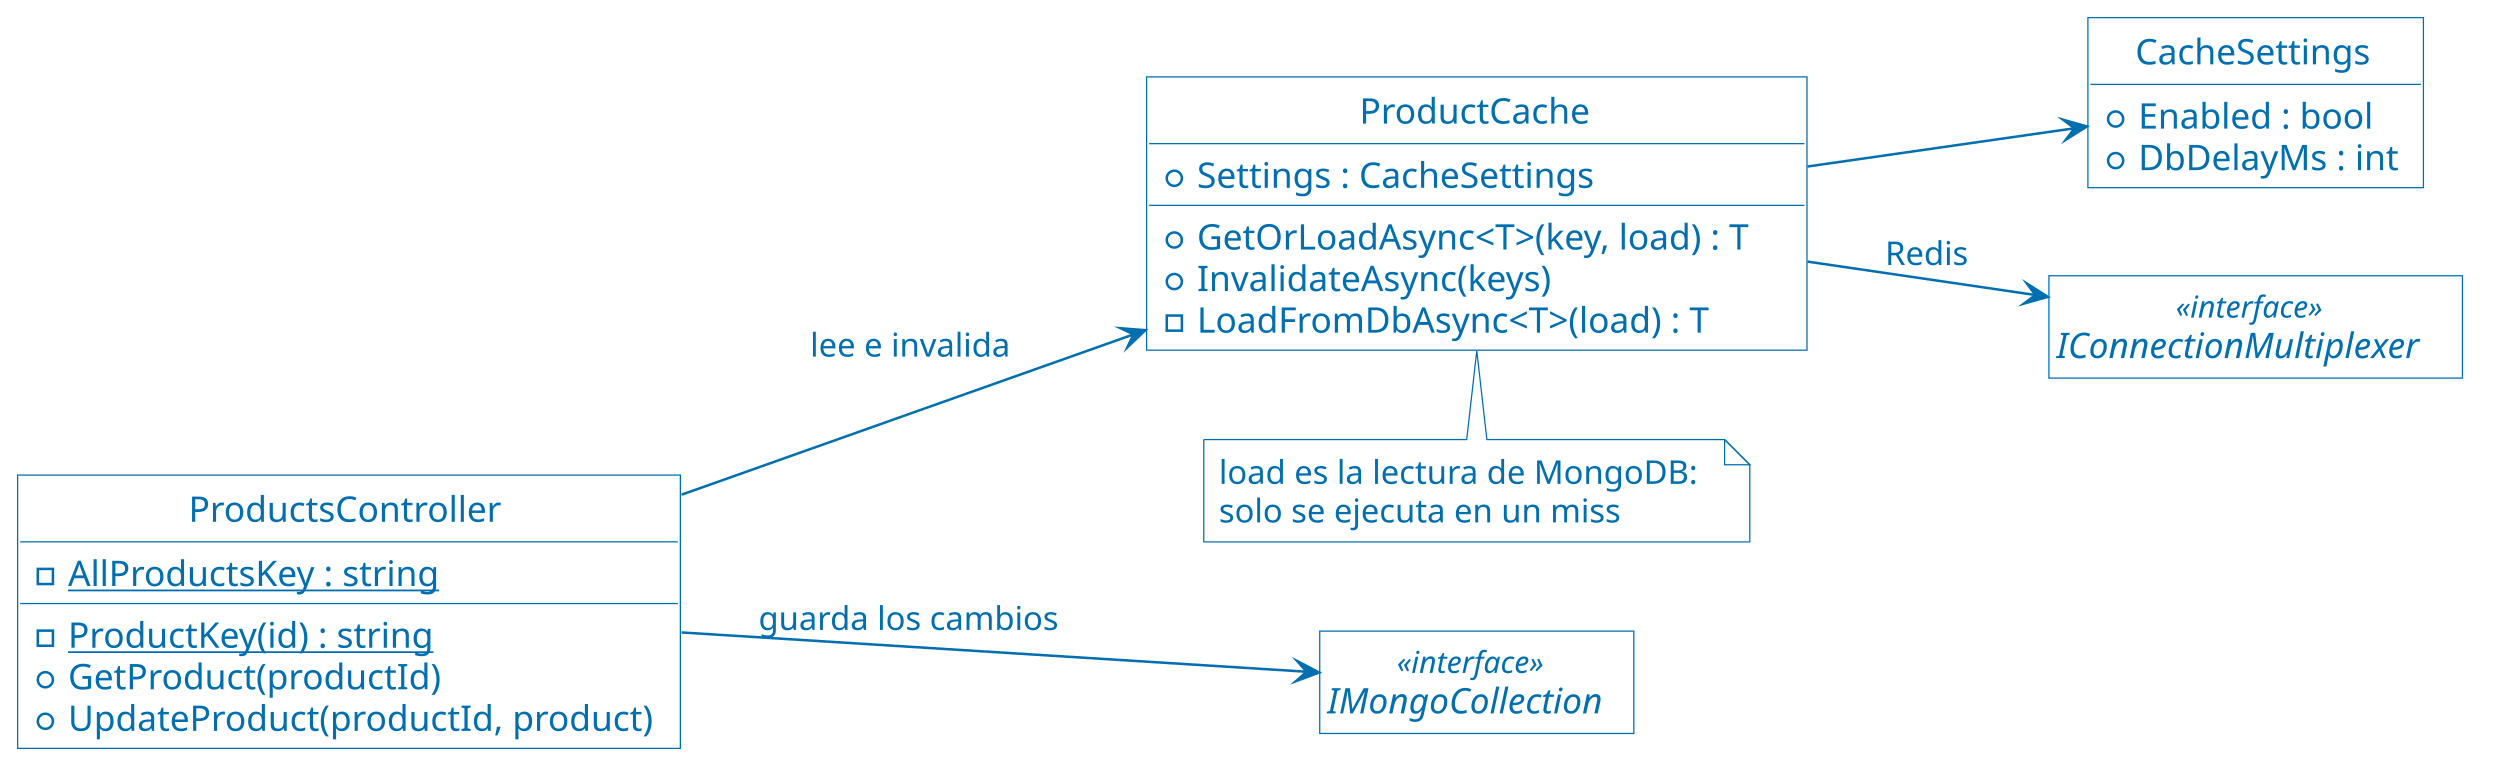
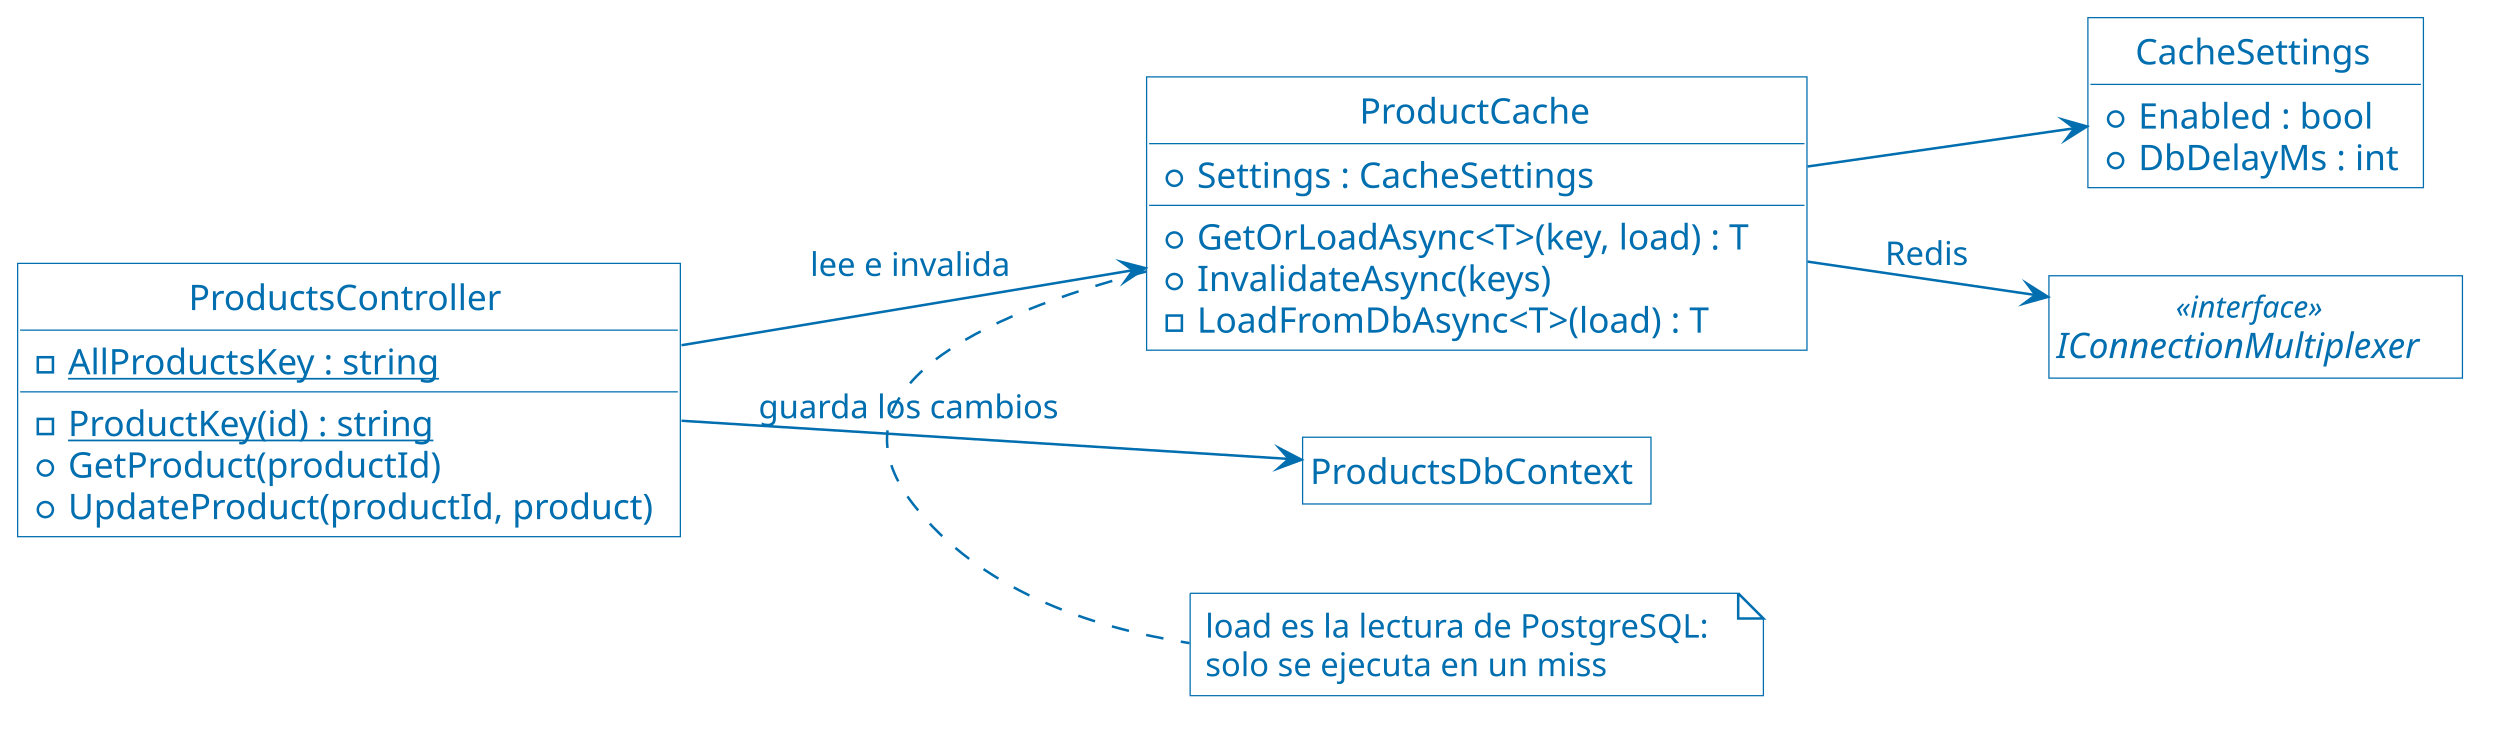
- <svg xmlns="http://www.w3.org/2000/svg" version="1.1" data-diagram-type="CLASS" style="width:992px;height:311px;" width="992px" height="311px" viewBox="0 0 992 311" zoomAndPan="magnify" preserveAspectRatio="none" contentStyleType="text/css">
+ <svg xmlns="http://www.w3.org/2000/svg" version="1.1" data-diagram-type="CLASS" style="width:992px;height:291px;" width="992px" height="291px" viewBox="0 0 992 291" zoomAndPan="magnify" preserveAspectRatio="none" contentStyleType="text/css">
  <defs />
  <g font-family="sans-serif" lengthAdjust="spacing">
    <g class="entity" data-qualified-name="ProductsController" id="ent0001" data-source-line="5">
-       <rect x="7" y="188.51" width="262.968" height="108.441" fill="none" style="stroke:#006EAF;stroke-width:0.5;" />
-       <text x="74.848" y="207.045" fill="#006EAF" font-size="14" textLength="127.271">ProductsController</text>
-       <line x1="8" y1="214.998" x2="268.968" y2="214.998" style="stroke:#006EAF;stroke-width:0.5;" />
+       <rect x="7" y="104.51" width="262.968" height="108.441" fill="none" style="stroke:#006EAF;stroke-width:0.5;" />
+       <text x="74.848" y="123.045" fill="#006EAF" font-size="14" textLength="127.271">ProductsController</text>
+       <line x1="8" y1="130.998" x2="268.968" y2="130.998" style="stroke:#006EAF;stroke-width:0.5;" />
      <g data-visibility-modifier="PRIVATE_FIELD">
-         <rect x="15" y="225.742" width="6" height="6" fill="none" style="stroke:#006EAF;stroke-width:1;" />
+         <rect x="15" y="141.742" width="6" height="6" fill="none" style="stroke:#006EAF;stroke-width:1;" />
      </g>
-       <text x="27" y="232.533" fill="#006EAF" font-size="14" textLength="153.973" text-decoration="underline">AllProductsKey : string</text>
-       <line x1="8" y1="239.487" x2="268.968" y2="239.487" style="stroke:#006EAF;stroke-width:0.5;" />
+       <text x="27" y="148.533" fill="#006EAF" font-size="14" textLength="153.973" text-decoration="underline">AllProductsKey : string</text>
+       <line x1="8" y1="155.487" x2="268.968" y2="155.487" style="stroke:#006EAF;stroke-width:0.5;" />
      <g data-visibility-modifier="PRIVATE_METHOD">
-         <rect x="15" y="250.231" width="6" height="6" fill="none" style="stroke:#006EAF;stroke-width:1;" />
+         <rect x="15" y="166.231" width="6" height="6" fill="none" style="stroke:#006EAF;stroke-width:1;" />
      </g>
-       <text x="27" y="257.022" fill="#006EAF" font-size="14" textLength="151.047" text-decoration="underline">ProductKey(id) : string</text>
+       <text x="27" y="173.022" fill="#006EAF" font-size="14" textLength="151.047" text-decoration="underline">ProductKey(id) : string</text>
      <g data-visibility-modifier="PUBLIC_METHOD">
-         <ellipse cx="18" cy="269.719" rx="3" ry="3" fill="none" style="stroke:#006EAF;stroke-width:1;" />
+         <ellipse cx="18" cy="185.719" rx="3" ry="3" fill="none" style="stroke:#006EAF;stroke-width:1;" />
      </g>
-       <text x="27" y="273.51" fill="#006EAF" font-size="14" textLength="150.124">GetProduct(productId)</text>
+       <text x="27" y="189.51" fill="#006EAF" font-size="14" textLength="150.124">GetProduct(productId)</text>
      <g data-visibility-modifier="PUBLIC_METHOD">
-         <ellipse cx="18" cy="286.207" rx="3" ry="3" fill="none" style="stroke:#006EAF;stroke-width:1;" />
+         <ellipse cx="18" cy="202.207" rx="3" ry="3" fill="none" style="stroke:#006EAF;stroke-width:1;" />
      </g>
-       <text x="27" y="289.998" fill="#006EAF" font-size="14" textLength="236.968">UpdateProduct(productId, product)</text>
+       <text x="27" y="205.998" fill="#006EAF" font-size="14" textLength="236.968">UpdateProduct(productId, product)</text>
    </g>
    <g class="entity" data-qualified-name="ProductCache" id="ent0002" data-source-line="11">
      <rect x="454.97" y="30.51" width="262.038" height="108.441" fill="none" style="stroke:#006EAF;stroke-width:0.5;" />
      <text x="539.464" y="49.045" fill="#006EAF" font-size="14" textLength="93.051">ProductCache</text>
      <line x1="455.97" y1="56.998" x2="716.008" y2="56.998" style="stroke:#006EAF;stroke-width:0.5;" />
      <g data-visibility-modifier="PUBLIC_FIELD">
        <ellipse cx="465.97" cy="70.742" rx="3" ry="3" fill="none" style="stroke:#006EAF;stroke-width:1;" />
      </g>
      <text x="474.97" y="74.533" fill="#006EAF" font-size="14" textLength="163.194">Settings : CacheSettings</text>
      <line x1="455.97" y1="81.487" x2="716.008" y2="81.487" style="stroke:#006EAF;stroke-width:0.5;" />
      <g data-visibility-modifier="PUBLIC_METHOD">
        <ellipse cx="465.97" cy="95.231" rx="3" ry="3" fill="none" style="stroke:#006EAF;stroke-width:1;" />
      </g>
      <text x="474.97" y="99.022" fill="#006EAF" font-size="14" textLength="236.038">GetOrLoadAsync&lt;T&gt;(key, load) : T</text>
      <g data-visibility-modifier="PUBLIC_METHOD">
        <ellipse cx="465.97" cy="111.719" rx="3" ry="3" fill="none" style="stroke:#006EAF;stroke-width:1;" />
      </g>
      <text x="474.97" y="115.51" fill="#006EAF" font-size="14" textLength="144.881">InvalidateAsync(keys)</text>
      <g data-visibility-modifier="PRIVATE_METHOD">
        <rect x="462.97" y="125.207" width="6" height="6" fill="none" style="stroke:#006EAF;stroke-width:1;" />
      </g>
      <text x="474.97" y="131.998" fill="#006EAF" font-size="14" textLength="218.326">LoadFromDbAsync&lt;T&gt;(load) : T</text>
    </g>
    <g class="entity" data-qualified-name="CacheSettings" id="ent0003" data-source-line="17">
      <rect x="828.48" y="7" width="133.133" height="67.465" fill="none" style="stroke:#006EAF;stroke-width:0.5;" />
      <text x="847.301" y="25.535" fill="#006EAF" font-size="14" textLength="95.491">CacheSettings</text>
      <line x1="829.48" y1="33.488" x2="960.613" y2="33.488" style="stroke:#006EAF;stroke-width:0.5;" />
      <g data-visibility-modifier="PUBLIC_FIELD">
        <ellipse cx="839.48" cy="47.232" rx="3" ry="3" fill="none" style="stroke:#006EAF;stroke-width:1;" />
      </g>
      <text x="848.48" y="51.023" fill="#006EAF" font-size="14" textLength="96.824">Enabled : bool</text>
      <g data-visibility-modifier="PUBLIC_FIELD">
        <ellipse cx="839.48" cy="63.721" rx="3" ry="3" fill="none" style="stroke:#006EAF;stroke-width:1;" />
      </g>
      <text x="848.48" y="67.512" fill="#006EAF" font-size="14" textLength="107.133">DbDelayMs : int</text>
    </g>
-     <g class="entity" data-qualified-name="IMongoCollection" id="ent0004" data-source-line="21">
-       <rect x="523.67" y="250.42" width="124.631" height="40.621" fill="none" style="stroke:#006EAF;stroke-width:0.5;" />
-       <text x="554.263" y="267.022" fill="#006EAF" font-size="12" textLength="63.445" font-style="italic">«interface»</text>
-       <text x="526.67" y="283.088" fill="#006EAF" font-size="14" textLength="118.631" font-style="italic">IMongoCollection</text>
+     <g class="entity" data-qualified-name="ProductsDbContext" id="ent0004" data-source-line="21">
+       <rect x="516.87" y="173.49" width="138.241" height="26.488" fill="none" style="stroke:#006EAF;stroke-width:0.5;" />
+       <text x="519.87" y="192.025" fill="#006EAF" font-size="14" textLength="132.241">ProductsDbContext</text>
    </g>
    <g class="entity" data-qualified-name="IConnectionMultiplexer" id="ent0005" data-source-line="22">
      <rect x="813.01" y="109.42" width="164.088" height="40.621" fill="none" style="stroke:#006EAF;stroke-width:0.5;" />
      <text x="863.331" y="126.022" fill="#006EAF" font-size="12" textLength="63.445" font-style="italic">«interface»</text>
      <text x="816.01" y="142.088" fill="#006EAF" font-size="14" textLength="158.088" font-style="italic">IConnectionMultiplexer</text>
    </g>
    <g class="entity" data-qualified-name="GMN10" id="ent0011" data-source-line="29">
-       <path d="M477.66,174.42 L477.66,215.041 A0,0 0 0 0 477.66,215.041 L694.32,215.041 A0,0 0 0 0 694.32,215.041 L694.32,184.42 L684.32,174.42 L589.99,174.42 L585.99,139.19 L581.99,174.42 L477.66,174.42 A0,0 0 0 0 477.66,174.42" style="stroke:#006EAF;stroke-width:0.5;" fill="none" />
-       <path d="M684.32,174.42 L684.32,184.42 L694.32,184.42 L684.32,174.42" style="stroke:#006EAF;stroke-width:0.5;" fill="none" />
-       <text x="483.66" y="191.988" fill="#006EAF" font-size="13" textLength="195.66">load es la lectura de MongoDB:</text>
-       <text x="483.66" y="207.299" fill="#006EAF" font-size="13" textLength="166.594">solo se ejecuta en un miss</text>
+       <path d="M472.25,235.42 L472.25,276.041 L699.714,276.041 L699.714,245.42 L689.714,235.42 L472.25,235.42" style="stroke:#006EAF;stroke-width:0.5;" fill="none" />
+       <path d="M689.714,235.42 L689.714,245.42 L699.714,245.42 L689.714,235.42" style="stroke:#006EAF;stroke-width:1;" fill="none" />
+       <text x="478.25" y="252.988" fill="#006EAF" font-size="13" textLength="206.464">load es la lectura de PostgreSQL:</text>
+       <text x="478.25" y="268.299" fill="#006EAF" font-size="13" textLength="166.594">solo se ejecuta en un miss</text>
    </g>
    <g class="link" data-entity-1="ent0001" data-entity-2="ent0002" id="lnk6" data-source-line="24" data-link-type="dependency">
-       <path d="M270.44,196.29 C328.46,175.71 391.827,153.231 449.787,132.681" style="stroke:#006EAF;stroke-width:1;" fill="none" id="ProductsController-to-ProductCache" codeLine="24" />
-       <polygon points="454.5,131.01,444.681,130.248,449.787,132.681,447.354,137.788,454.5,131.01" fill="#006EAF" style="stroke:#006EAF;stroke-width:1;stroke-linejoin:miter;stroke-miterlimit:10;" />
-       <text x="321.47" y="141.498" fill="#006EAF" font-size="13" textLength="82.323">lee e invalida</text>
+       <path d="M270.44,136.98 C328.46,127.34 391.608,116.85 449.568,107.22" style="stroke:#006EAF;stroke-width:1;" fill="none" id="ProductsController-to-ProductCache" codeLine="24" />
+       <polygon points="454.5,106.4,444.966,103.929,449.568,107.22,446.277,111.821,454.5,106.4" fill="#006EAF" style="stroke:#006EAF;stroke-width:1;stroke-linejoin:miter;stroke-miterlimit:10;" />
+       <text x="321.47" y="109.498" fill="#006EAF" font-size="13" textLength="82.323">lee e invalida</text>
    </g>
    <g class="link" data-entity-1="ent0001" data-entity-2="ent0004" id="lnk7" data-source-line="25" data-link-type="dependency">
-       <path d="M270.44,250.96 C354,256.21 453.45,262.467 518.46,266.547" style="stroke:#006EAF;stroke-width:1;" fill="none" id="ProductsController-to-IMongoCollection" codeLine="25" />
-       <polygon points="523.45,266.86,514.718,262.304,518.46,266.547,514.217,270.288,523.45,266.86" fill="#006EAF" style="stroke:#006EAF;stroke-width:1;stroke-linejoin:miter;stroke-miterlimit:10;" />
-       <text x="300.97" y="249.968" fill="#006EAF" font-size="13" textLength="123.157">guarda los cambios</text>
+       <path d="M270.44,166.96 C351.05,172.03 446.1,177.996 511.42,182.106" style="stroke:#006EAF;stroke-width:1;" fill="none" id="ProductsController-to-ProductsDbContext" codeLine="25" />
+       <polygon points="516.41,182.42,507.679,177.863,511.42,182.106,507.177,185.847,516.41,182.42" fill="#006EAF" style="stroke:#006EAF;stroke-width:1;stroke-linejoin:miter;stroke-miterlimit:10;" />
+       <text x="300.97" y="165.968" fill="#006EAF" font-size="13" textLength="123.157">guarda los cambios</text>
    </g>
    <g class="link" data-entity-1="ent0002" data-entity-2="ent0005" id="lnk8" data-source-line="26" data-link-type="dependency">
      <path d="M717.21,103.81 C749.57,108.56 778.403,112.786 807.663,117.066" style="stroke:#006EAF;stroke-width:1;" fill="none" id="ProductCache-to-IConnectionMultiplexer" codeLine="26" />
      <polygon points="812.61,117.79,804.284,112.53,807.663,117.066,803.126,120.445,812.61,117.79" fill="#006EAF" style="stroke:#006EAF;stroke-width:1;stroke-linejoin:miter;stroke-miterlimit:10;" />
      <text x="748.01" y="105.148" fill="#006EAF" font-size="13" textLength="34.03">Redis</text>
    </g>
    <g class="link" data-entity-1="ent0002" data-entity-2="ent0003" id="lnk9" data-source-line="27" data-link-type="dependency">
      <path d="M717.21,66.07 C755.46,60.59 790.73,55.529 823.14,50.889" style="stroke:#006EAF;stroke-width:1;" fill="none" id="ProductCache-to-CacheSettings" codeLine="27" />
      <polygon points="828.09,50.18,818.614,47.496,823.14,50.889,819.748,55.415,828.09,50.18" fill="#006EAF" style="stroke:#006EAF;stroke-width:1;stroke-linejoin:miter;stroke-miterlimit:10;" />
    </g>
+     <g class="link" data-entity-1="ent0002" data-entity-2="ent0011" id="lnk12" data-source-line="29" data-link-type="association">
+       <path d="M454.84,107.71 C387.71,125.41 326.88,154.73 362.47,200.23 C388.45,233.46 430.98,248.72 472.01,255.19" style="stroke:#006EAF;stroke-width:1;stroke-dasharray:7,7;" fill="none" id="ProductCache-GMN10" />
+     </g>
  </g>
</svg>
